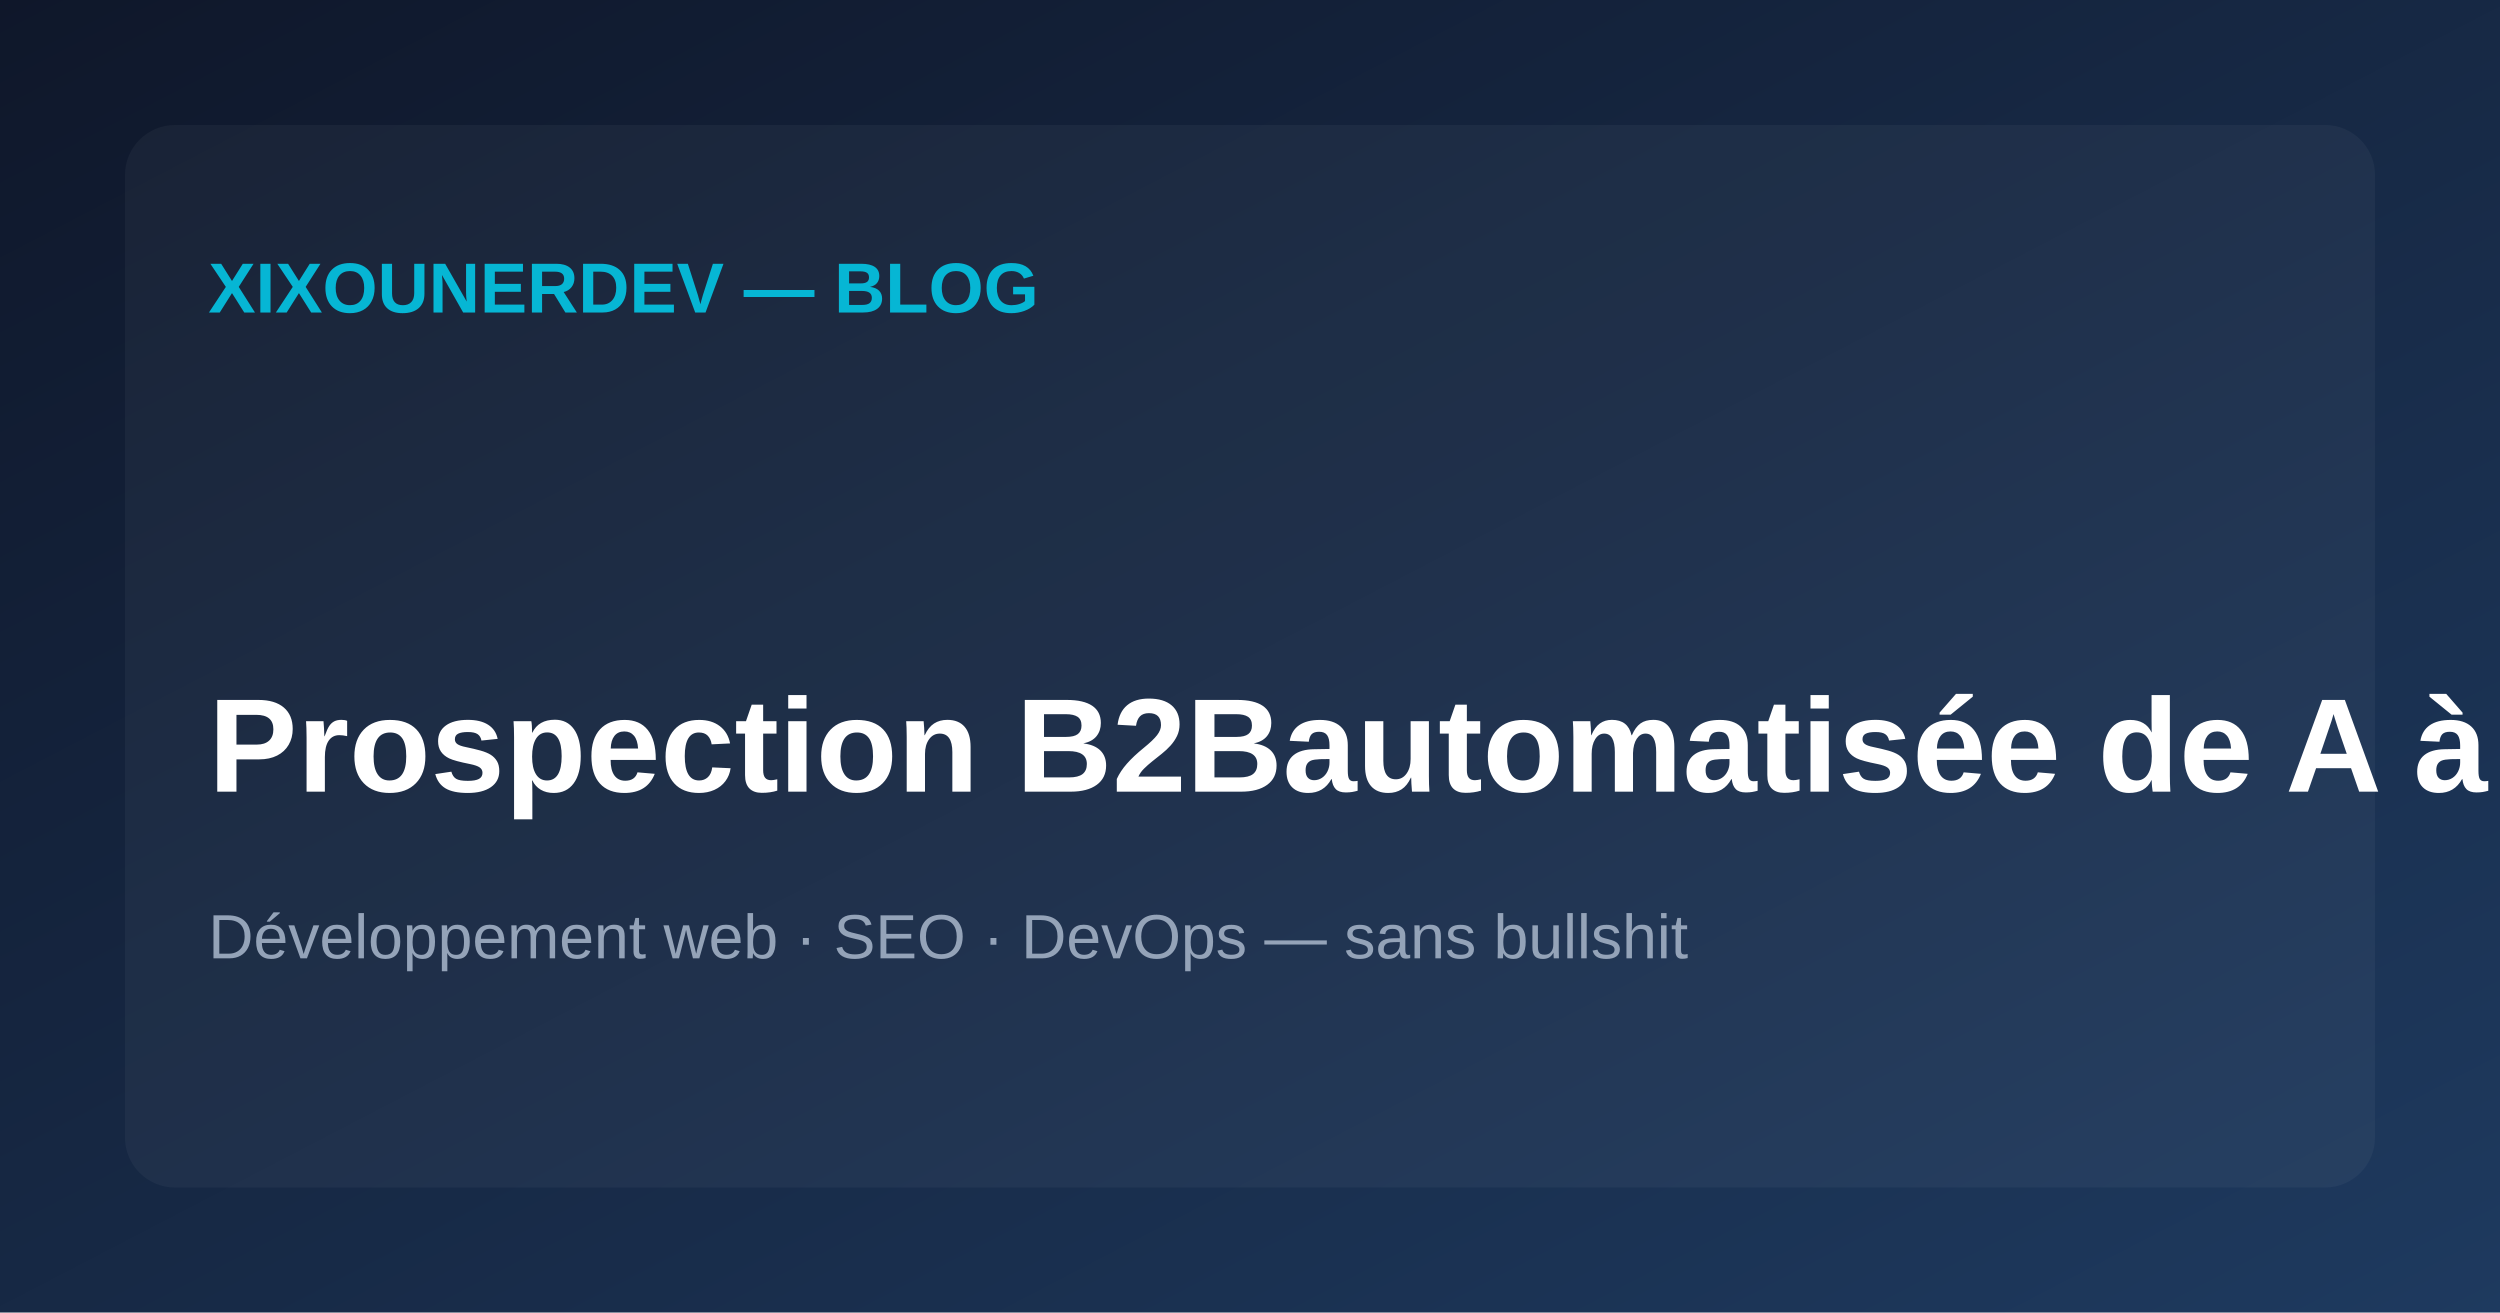
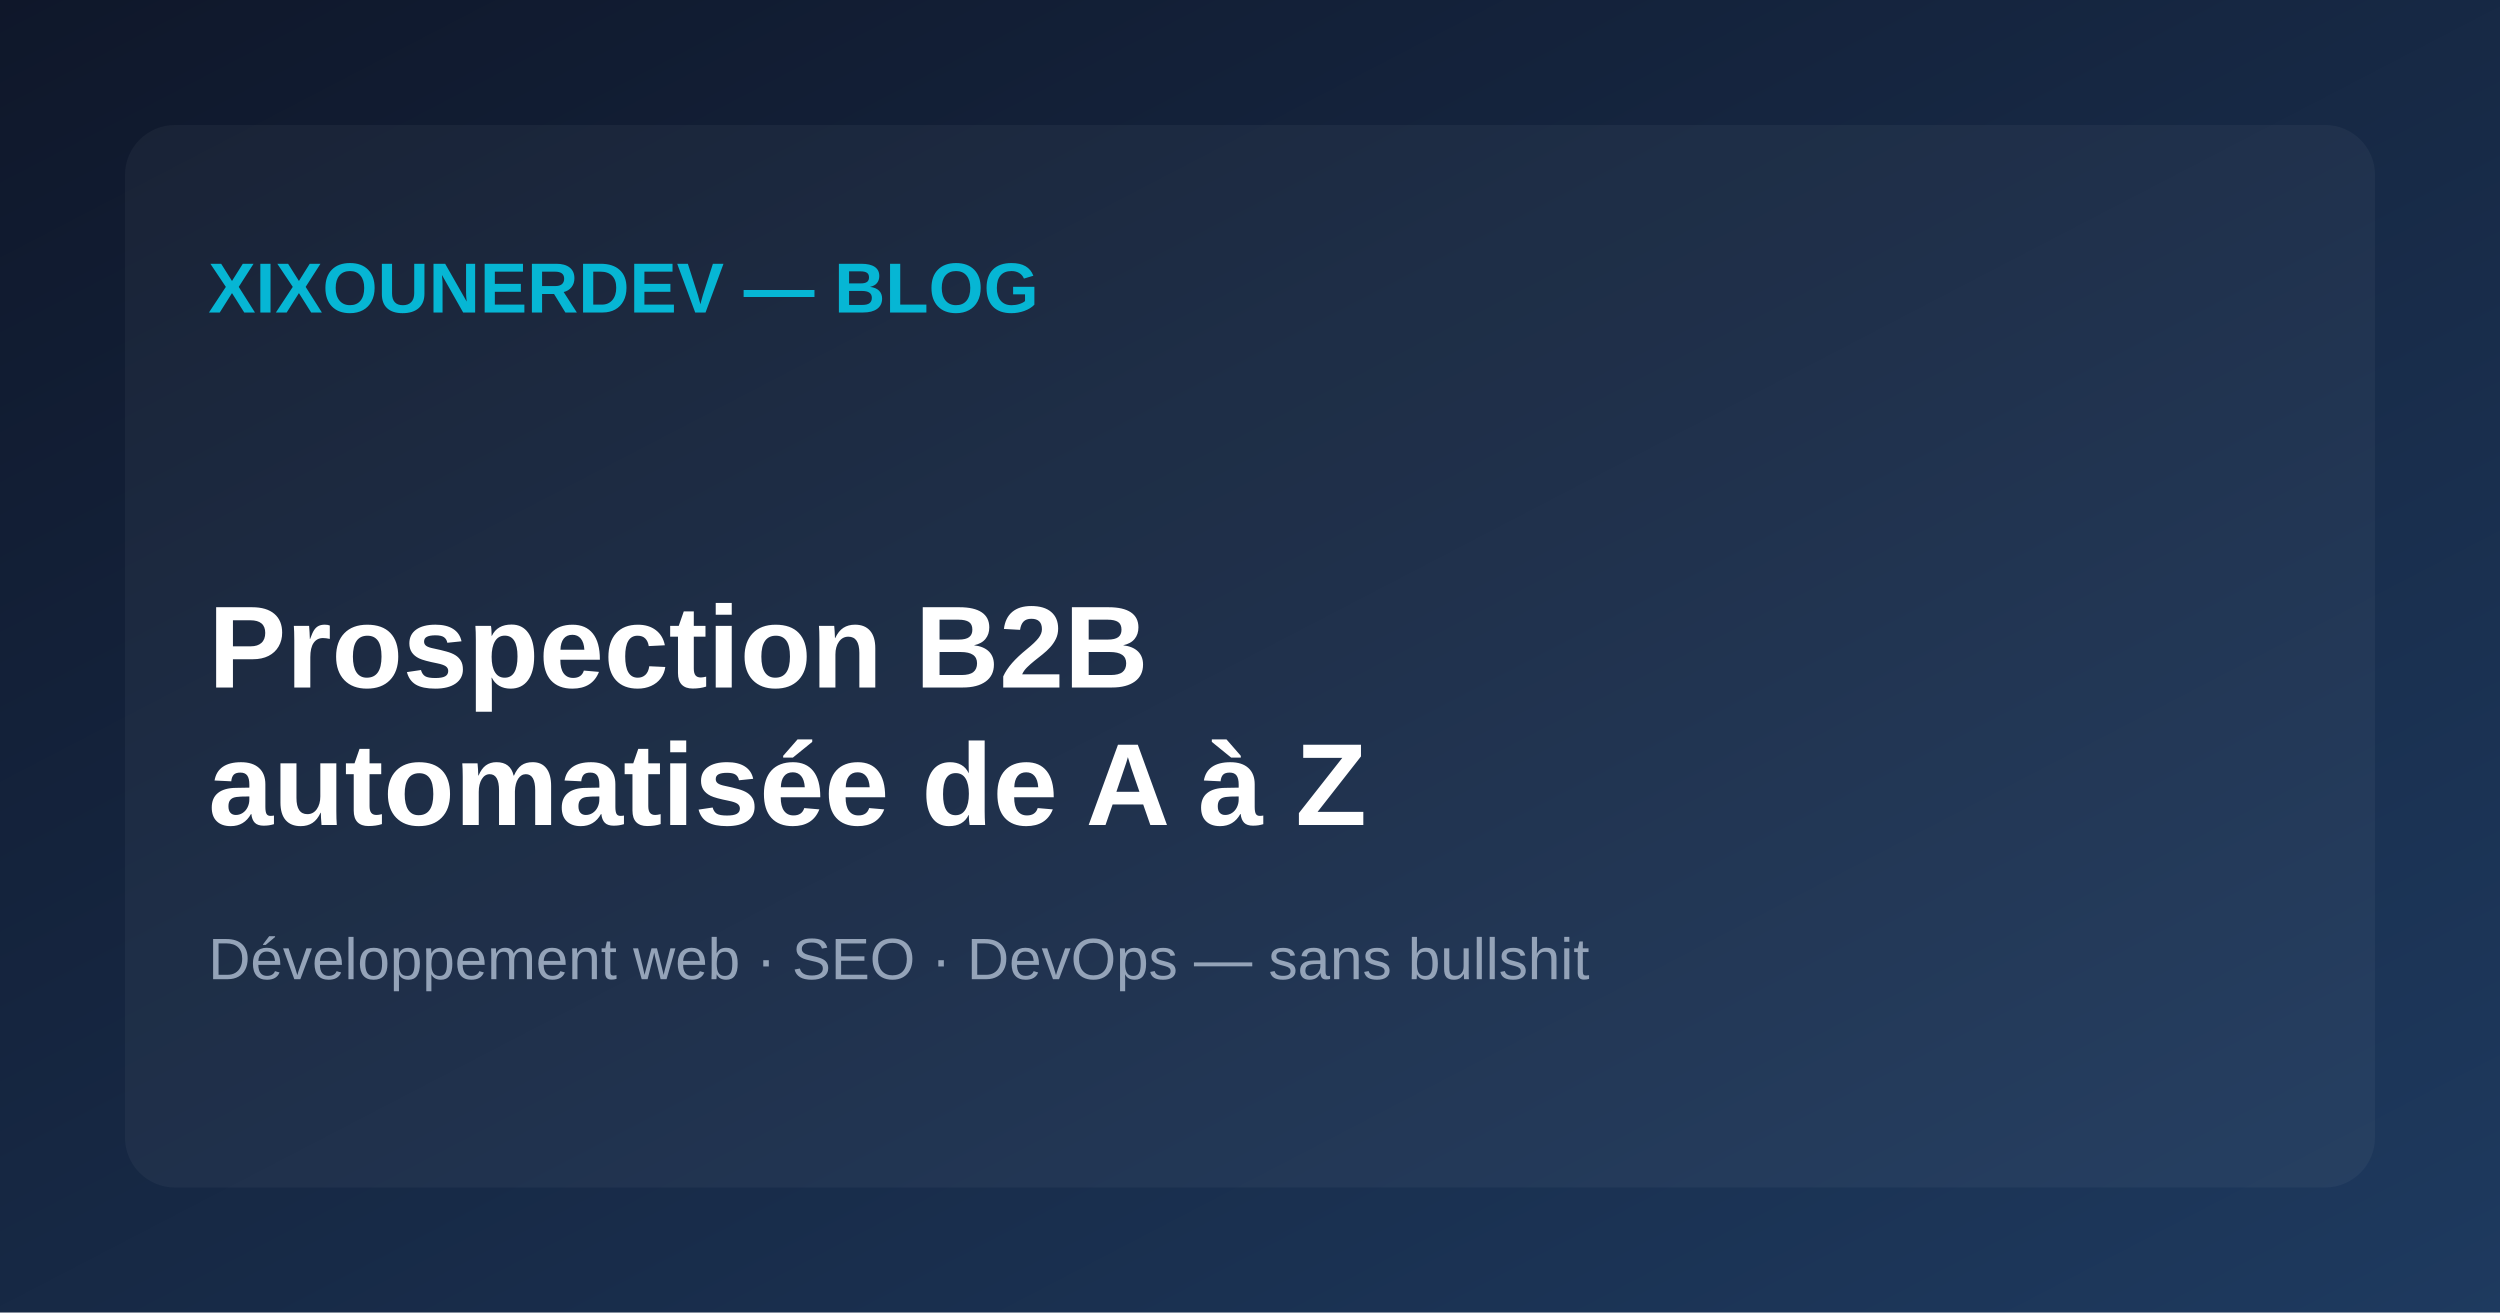
<svg xmlns="http://www.w3.org/2000/svg" width="1200" height="630" viewBox="0 0 1200 630">
  <defs>
    <linearGradient id="g" x1="0" y1="0" x2="1" y2="1">
      <stop offset="0" stop-color="#0f172a" />
      <stop offset="1" stop-color="#1e3a5f" />
    </linearGradient>
  </defs>
  <rect width="1200" height="630" fill="url(#g)" />
  <rect x="60" y="60" width="1080" height="510" rx="24" fill="rgba(255,255,255,0.04)" />
  <text x="100" y="150" font-family="Arial" font-size="34" font-weight="bold" fill="#06b6d4">XIXOUNERDEV — BLOG</text>
-   <text x="100" y="380" font-family="Arial" font-size="64" font-weight="bold" fill="#ffffff">Prospection B2B
- automatisée de A à Z</text>
-   <text x="100" y="460" font-family="Arial" font-size="30" fill="#94a3b8">Développement web · SEO · DevOps — sans bullshit</text>
+   <text x="100" y="330" font-family="Arial" font-size="56" font-weight="bold" fill="#ffffff">
+     <tspan x="100" dy="0">Prospection B2B</tspan>
+     <tspan x="100" dy="66">automatisée de A à Z</tspan>
+   </text>
+   <text x="100" y="470" font-family="Arial" font-size="28" fill="#94a3b8">Développement web · SEO · DevOps — sans bullshit</text>
</svg>
